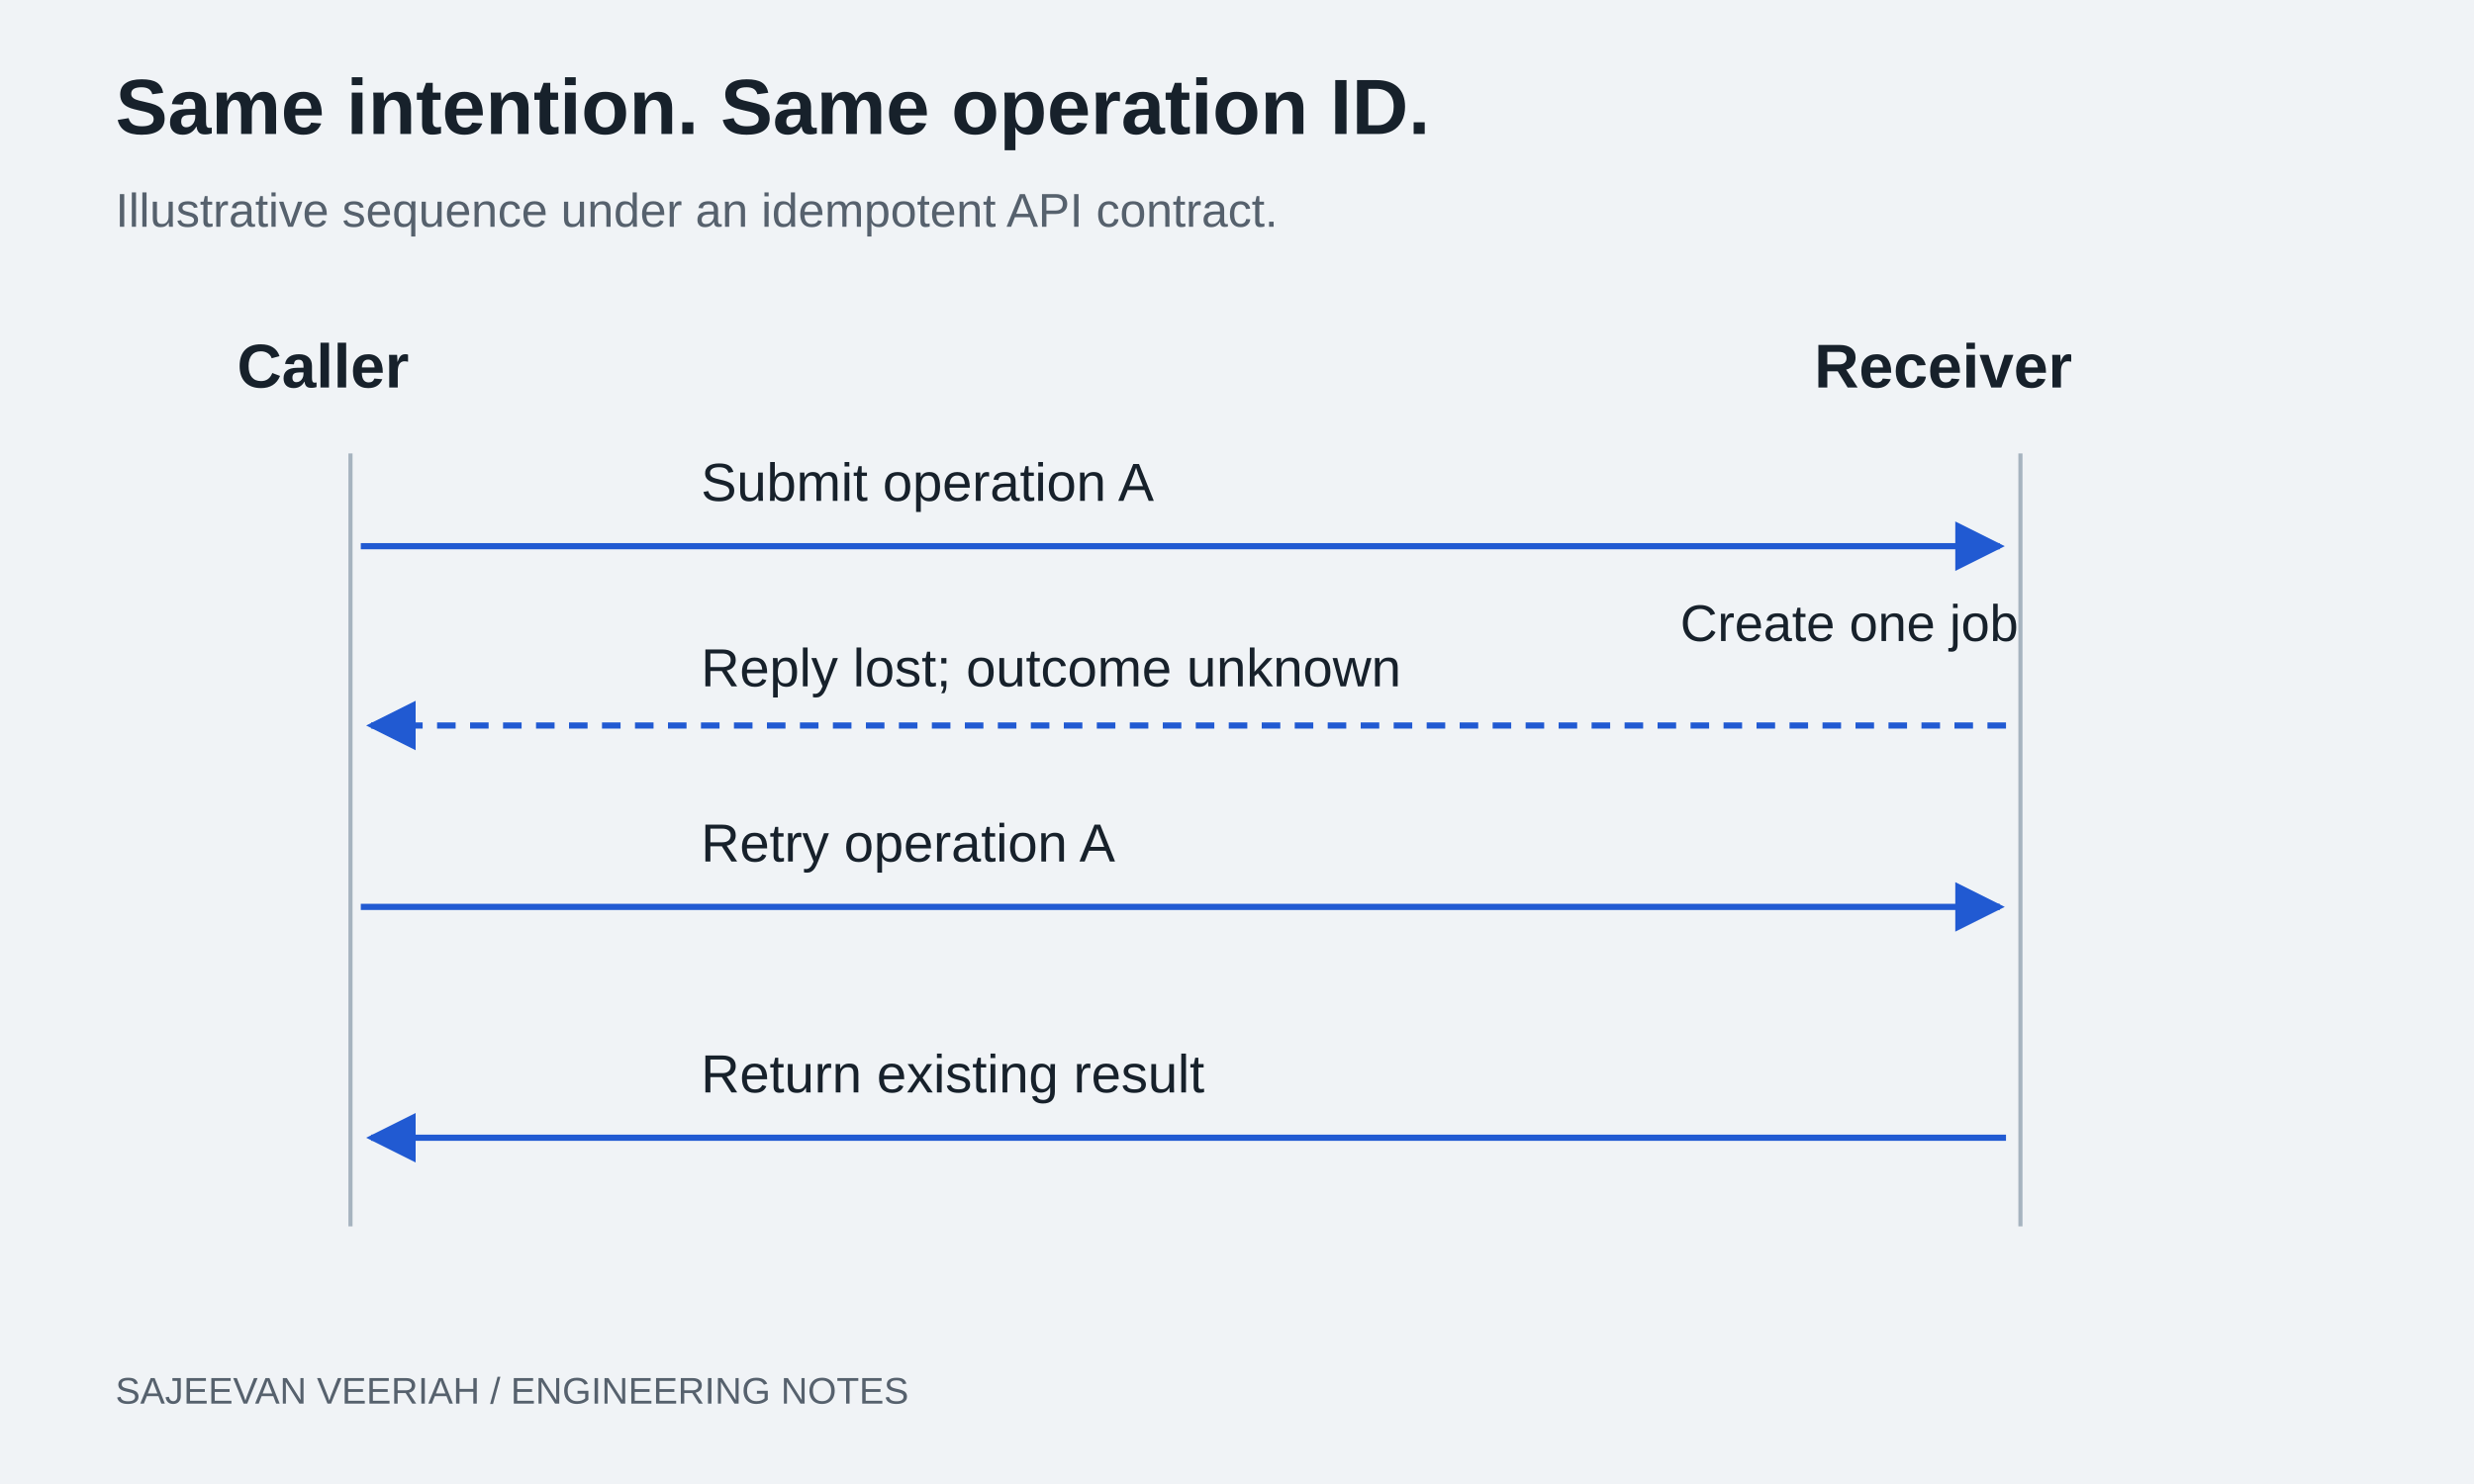
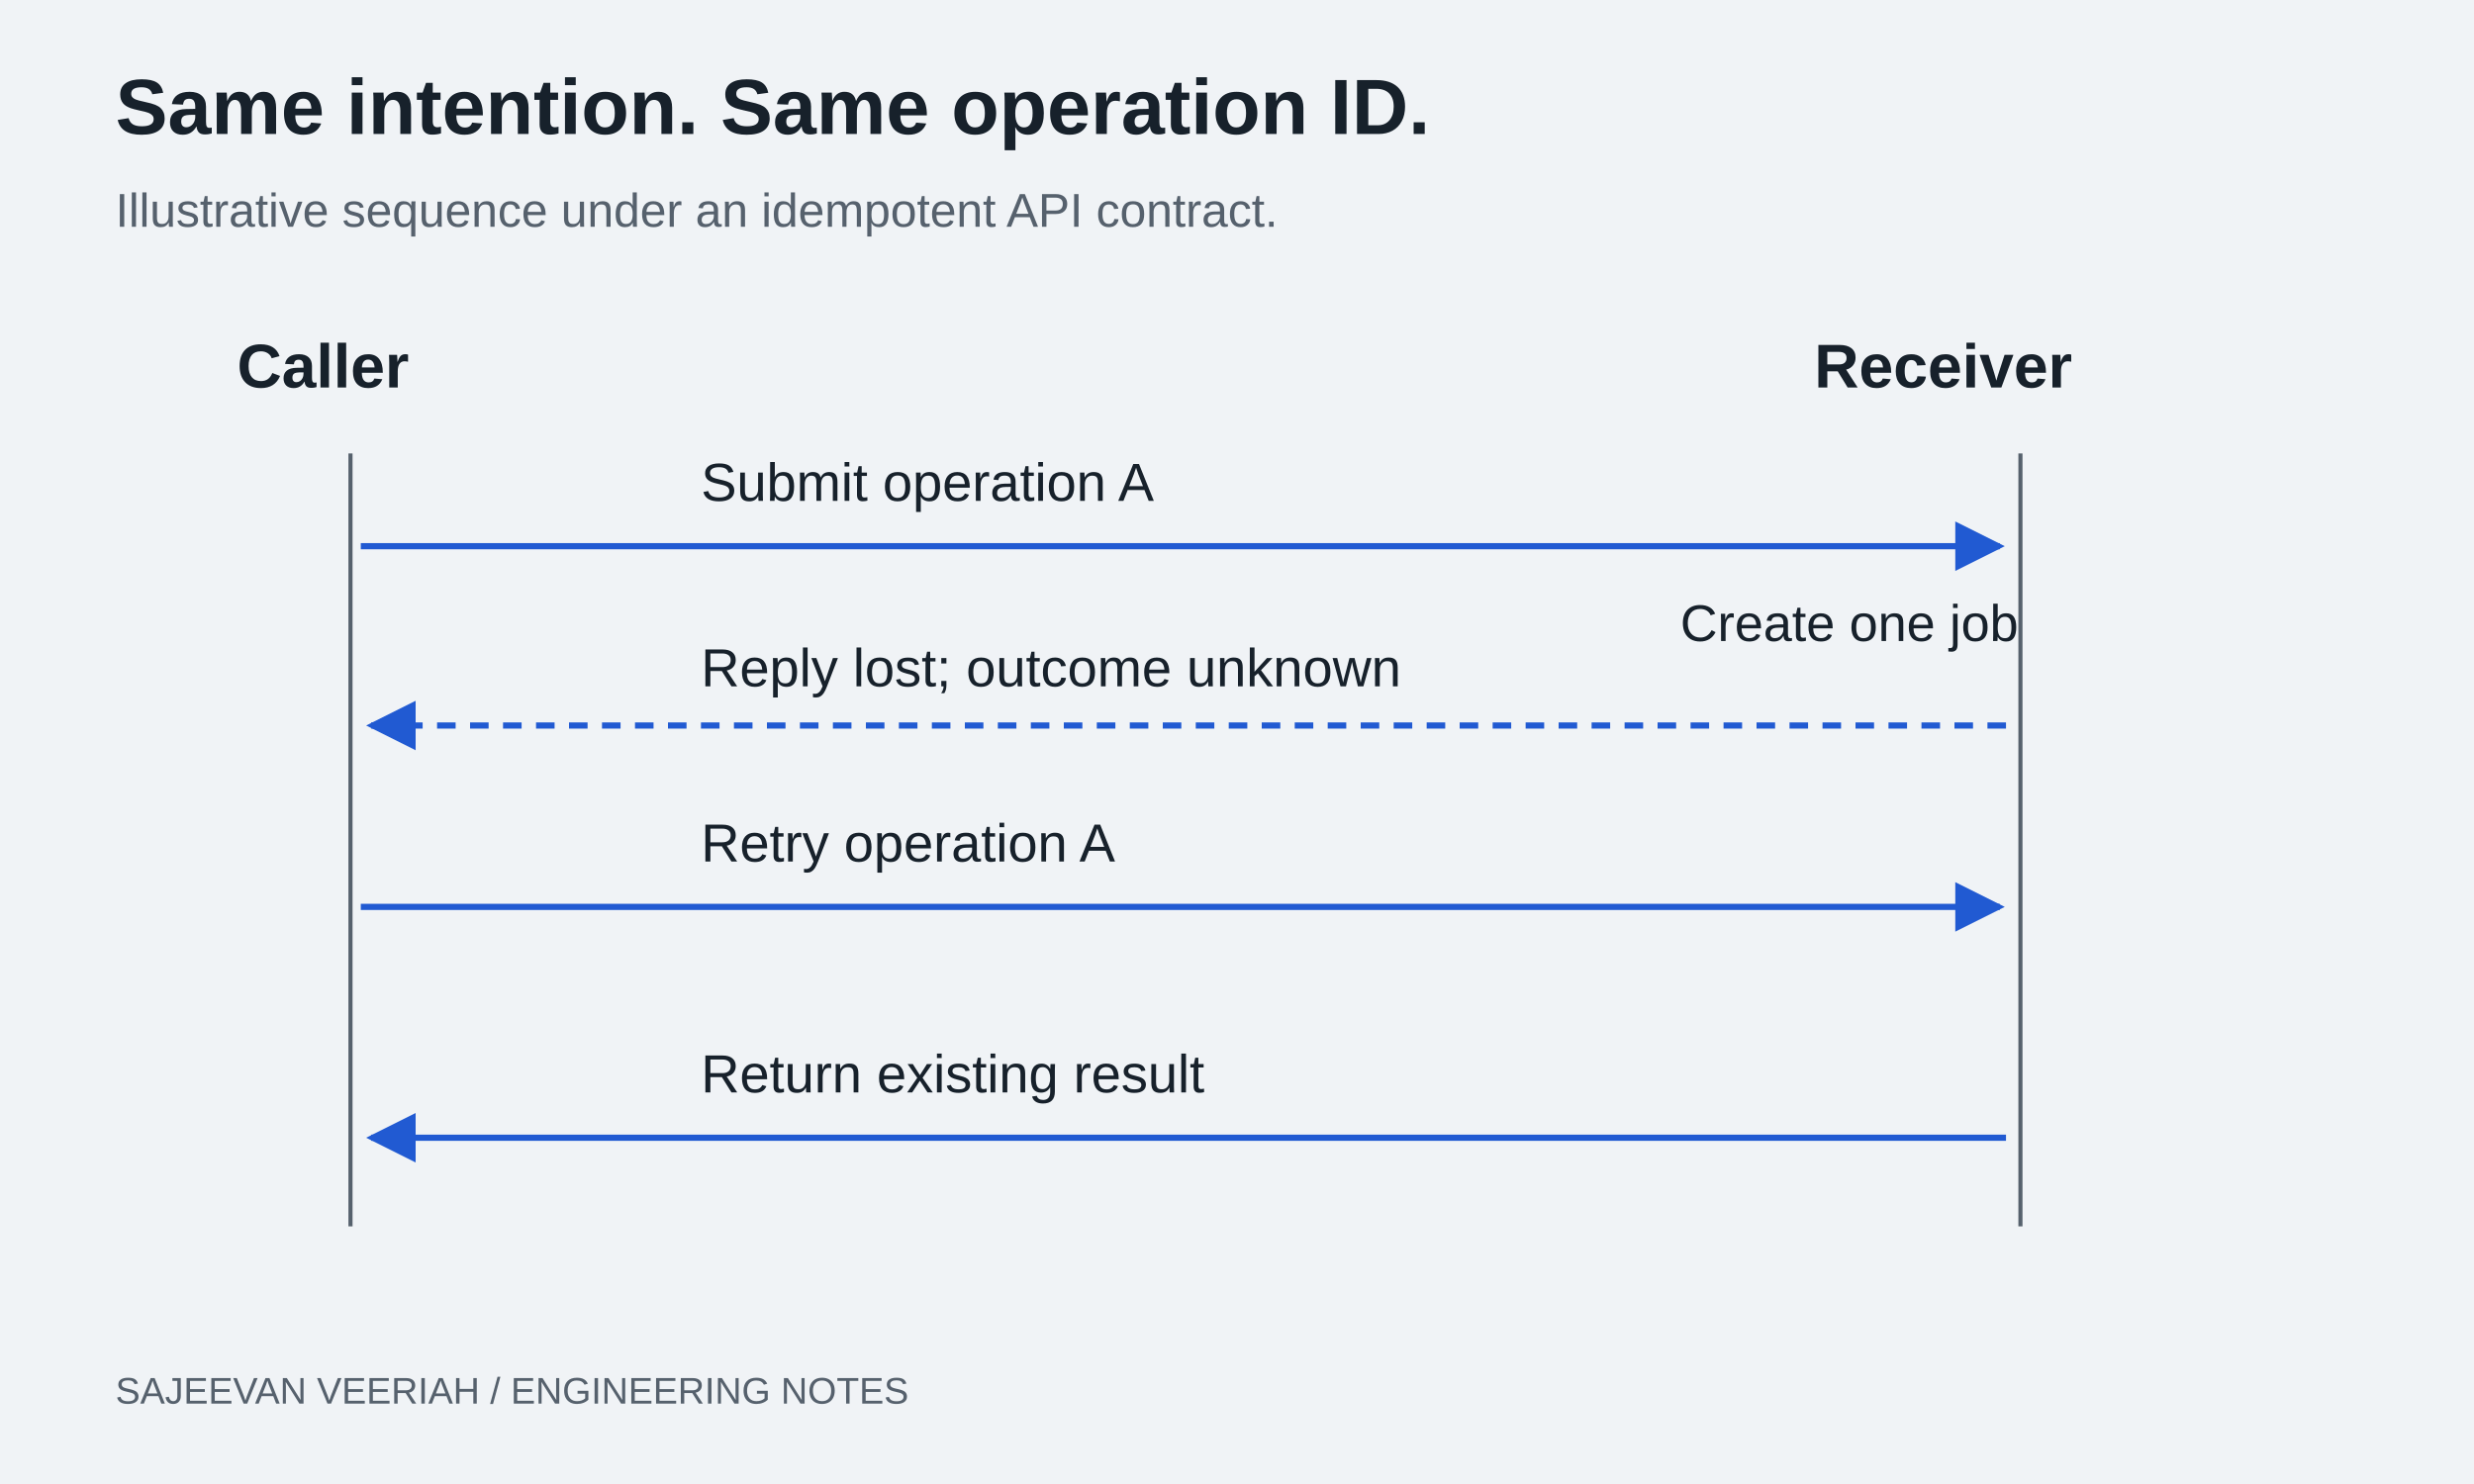
<svg xmlns="http://www.w3.org/2000/svg" width="1200" height="720" viewBox="0 0 1200 720" role="img" aria-labelledby="title desc">
  <defs>
    <marker id="arrow" viewBox="0 0 10 10" refX="9" refY="5" markerWidth="8" markerHeight="8" orient="auto-start-reverse">
      <path d="M0 0 L10 5 L0 10Z" fill="#215ad2" />
    </marker>
  </defs>
  <rect width="1200" height="720" fill="#f0f3f6" />
  <g font-family="Arial, sans-serif">
    <text x="56" y="65" font-size="38" fill="#17212b" font-weight="600">Same intention. Same operation ID.</text>
    <text x="56" y="110" font-size="23" fill="#56616d" font-weight="400">Illustrative sequence under an idempotent API contract.</text>
    <text x="115" y="188" font-size="30" fill="#17212b" font-weight="600">Caller</text>
    <text x="880" y="188" font-size="30" fill="#17212b" font-weight="600">Receiver</text>
-     <path d="M170 220V595 M980 220V595" stroke="#a6b3bf" stroke-width="2" />
+     <path d="M170 220V595 M980 220V595" stroke="#56616d" stroke-width="2" />
    <path d="M175 265 L970 265" stroke="#215ad2" stroke-width="3" fill="none" marker-end="url(#arrow)" />
    <text x="340" y="243" font-size="26" fill="#17212b" font-weight="400">Submit operation A</text>
    <text x="815" y="311" font-size="25" fill="#17212b" font-weight="400">Create one job</text>
    <path d="M973 352 L180 352" stroke="#215ad2" stroke-width="3" fill="none" marker-end="url(#arrow)" stroke-dasharray="9 7" />
    <text x="340" y="333" font-size="26" fill="#17212b" font-weight="400">Reply lost; outcome unknown</text>
    <path d="M175 440 L970 440" stroke="#215ad2" stroke-width="3" fill="none" marker-end="url(#arrow)" />
    <text x="340" y="418" font-size="26" fill="#17212b" font-weight="400">Retry operation A</text>
    <path d="M973 552 L180 552" stroke="#215ad2" stroke-width="3" fill="none" marker-end="url(#arrow)" />
    <text x="340" y="530" font-size="26" fill="#17212b" font-weight="400">Return existing result</text>
    <text x="56" y="681" font-size="18" fill="#56616d" font-weight="400">SAJEEVAN VEERIAH  /  ENGINEERING NOTES</text>
  </g>
</svg>
